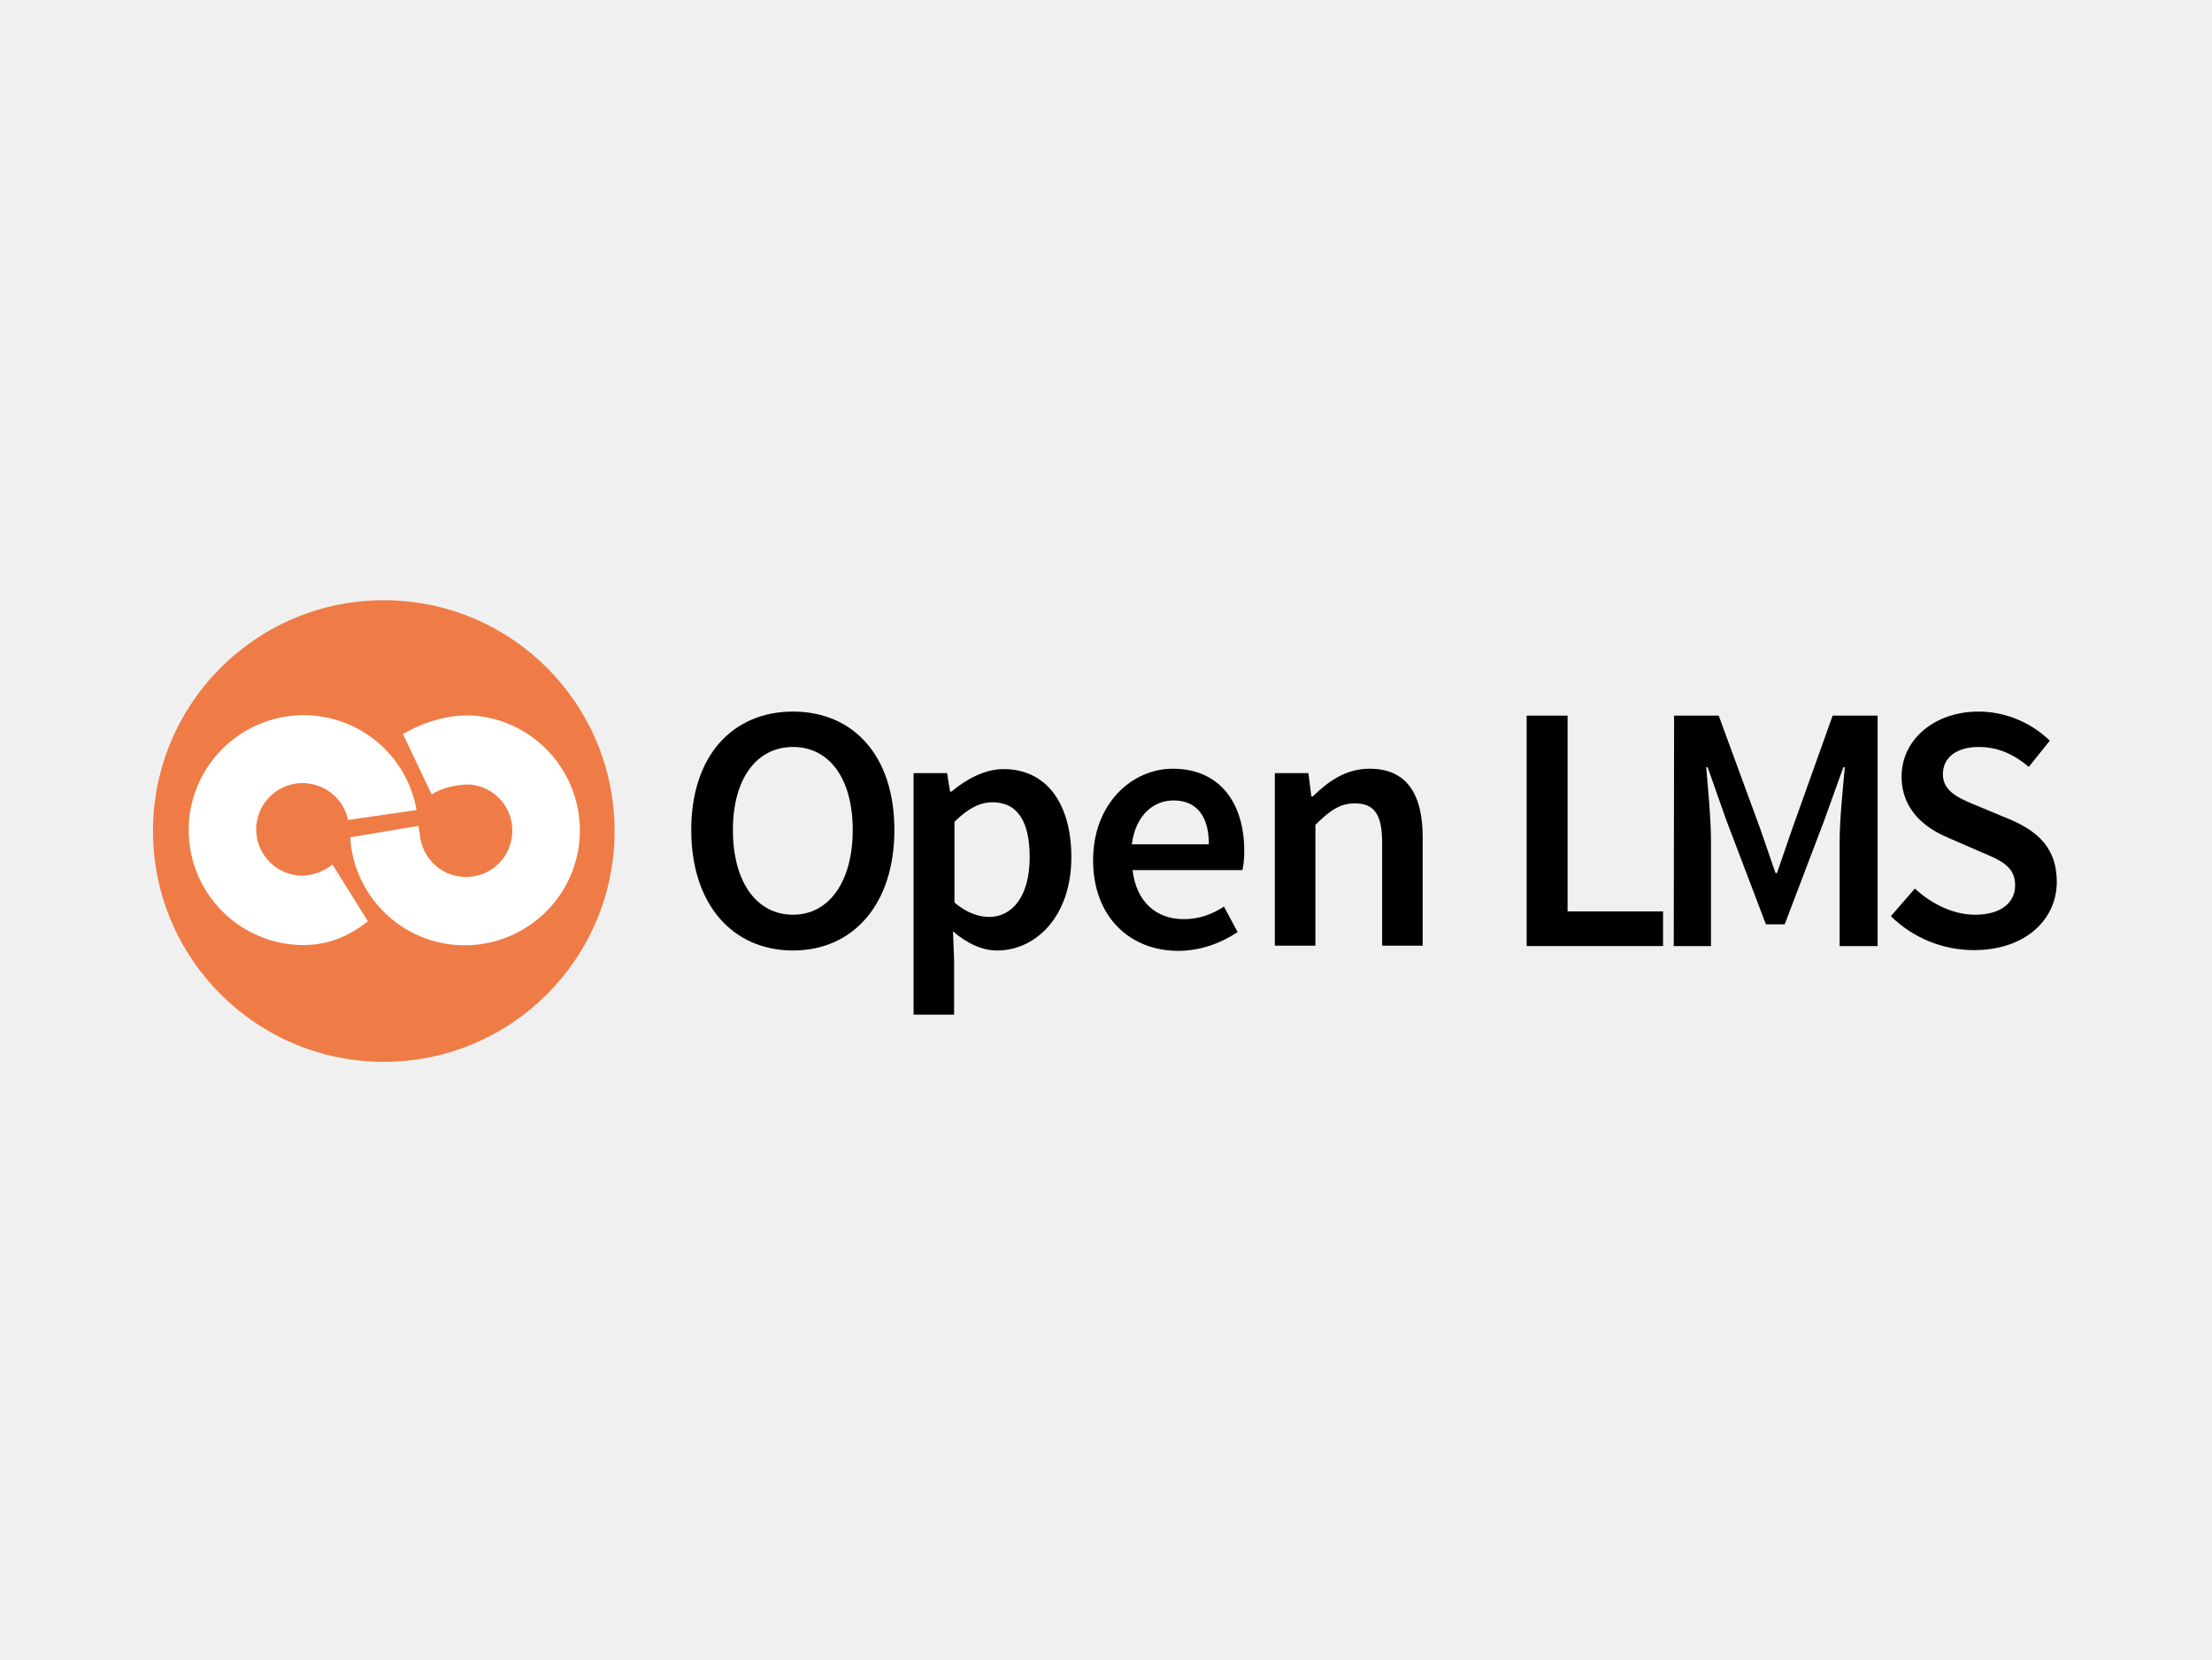
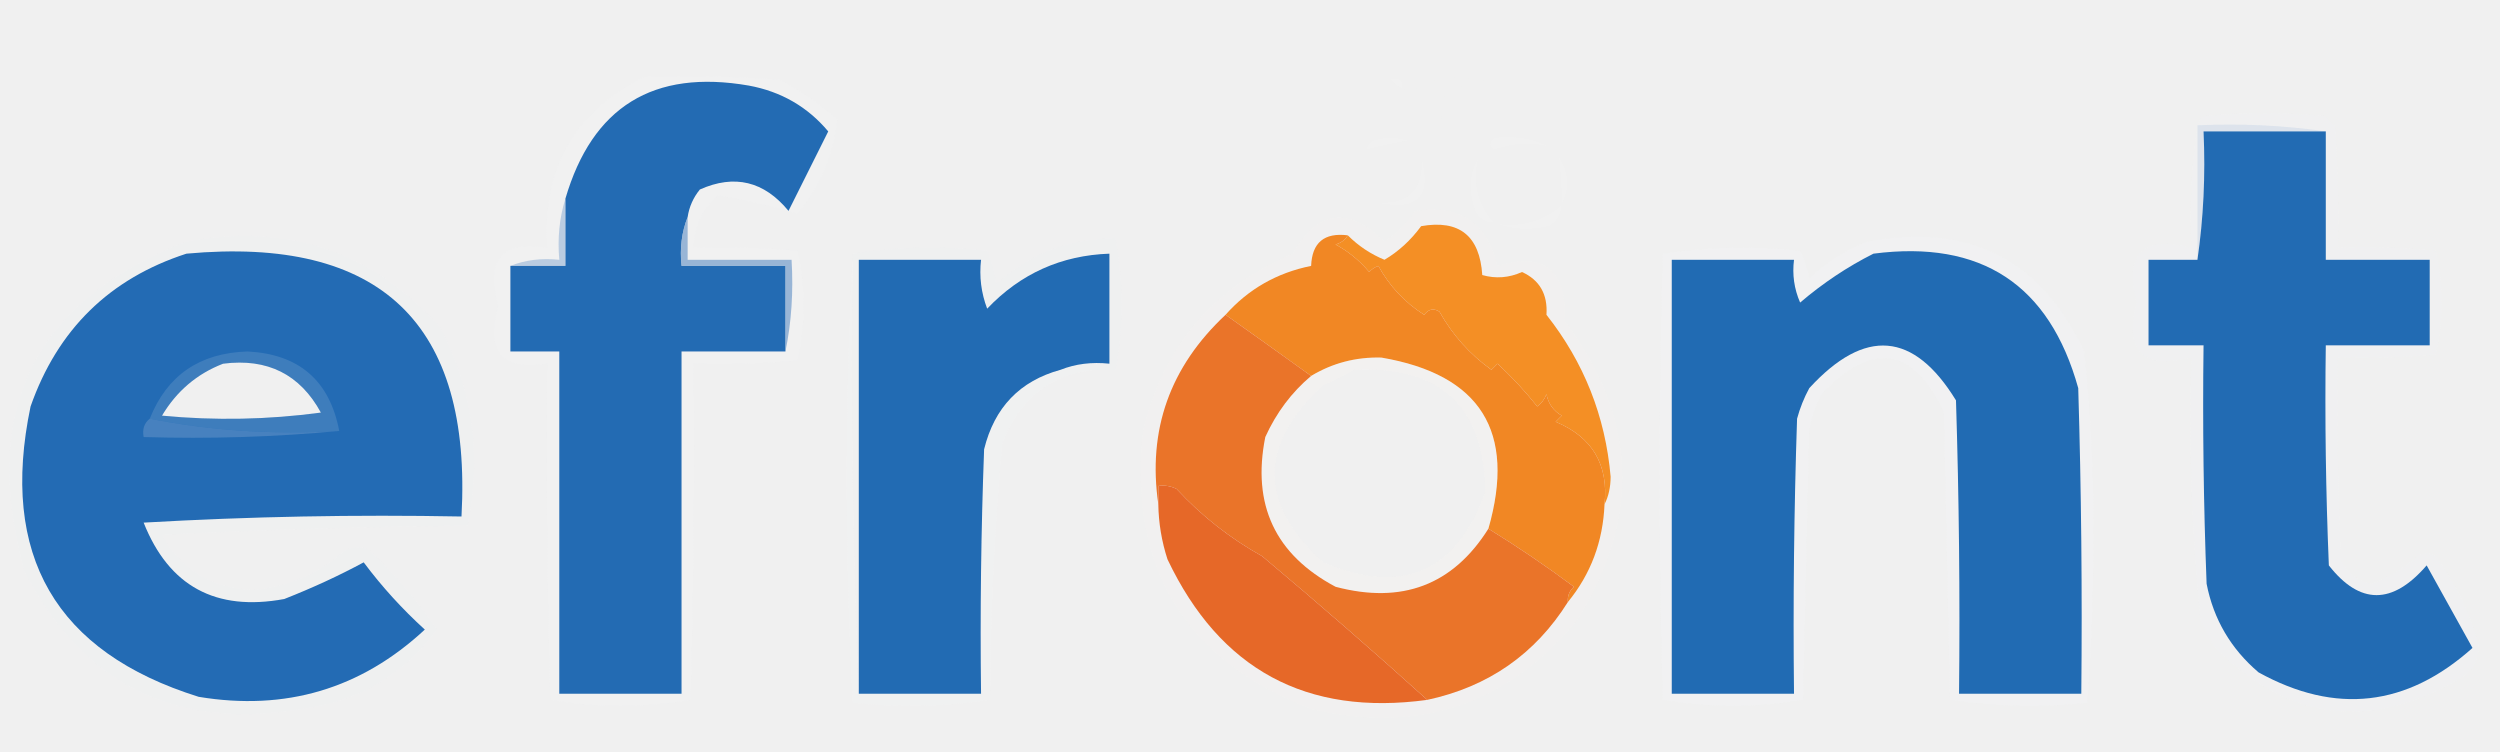
- <svg xmlns="http://www.w3.org/2000/svg" version="1.0" id="katman_1" x="0px" y="0px" viewBox="0 0 600 450" style="enable-background:new 0 0 600 450;" xml:space="preserve">
-   <style type="text/css">
- 	.st0{fill:#EF7C46;}
- 	.st1{fill:#FFFFFF;}
- </style>
-   <circle class="st0" cx="104.1" cy="225.4" r="62.6" />
+ <svg xmlns="http://www.w3.org/2000/svg" version="1.1" width="409px" height="123px" style="shape-rendering:geometricPrecision; text-rendering:geometricPrecision; image-rendering:optimizeQuality; fill-rule:evenodd; clip-rule:evenodd">
  <g>
-     <path class="st1" d="M51.2,223.8c0.8-17.2,15.3-30.5,32.5-29.8c14.9,0.7,26.8,11.6,29.3,25.7l-18.6,2.7c-1.1-5.5-5.9-9.7-11.8-10   c-6.9-0.3-12.8,5.1-13.1,12c-0.3,6.9,5.1,12.8,12,13.1c3.1,0.1,6.4-1.2,8.7-3l9.6,15.4c-5.6,4.3-11.2,6.7-18.9,6.4   C63.8,255.5,50.5,241,51.2,223.8z" />
-     <path class="st1" d="M113.5,224l0.4,2.4c0.5,5.6,4.7,10.4,10.5,11.3c6.9,1.1,13.3-3.5,14.4-10.4c1.1-6.9-3.5-13.3-10.4-14.4   c-3.1-0.5-8.7,0.7-11.3,2.6l-7.8-16.4c6.1-3.6,14.2-6,21.8-4.7c17,2.8,28.5,18.8,25.8,35.8c-2.8,17-18.8,28.5-35.8,25.8   c-14.7-2.4-25.3-14.7-26.1-28.9L113.5,224z" />
+     <path style="opacity:0.103" fill="#f3f6fa" d="M 105.5,12.5 C 112.841,12.334 120.174,12.5 127.5,13C 130.941,14.776 134.108,16.943 137,19.5C 136.423,25.176 134.256,30.343 130.5,35C 126.286,33.742 121.953,32.742 117.5,32C 114.931,34.188 113.597,37.021 113.5,40.5C 119.176,40.334 124.843,40.501 130.5,41C 131.833,47 131.833,53 130.5,59C 124.843,59.499 119.176,59.666 113.5,59.5C 113.667,77.836 113.5,96.17 113,114.5C 105.333,115.833 97.667,115.833 90,114.5C 89.5,96.17 89.333,77.836 89.5,59.5C 82.054,60.724 79.388,57.558 81.5,50C 79.388,42.442 82.054,39.276 89.5,40.5C 88.676,27.465 94.009,18.131 105.5,12.5 Z" />
  </g>
  <g>
-     <path d="M187.5,225.1c0-20.2,11.3-32.1,27.6-32.1c16.3,0,27.5,11.9,27.5,32.1c0,20.3-11.3,32.7-27.5,32.7   C198.8,257.8,187.5,245.4,187.5,225.1z M231.3,225.1c0-14-6.4-22.5-16.2-22.5c-9.8,0-16.3,8.5-16.3,22.5c0,14.1,6.4,23,16.3,23   C224.9,248.1,231.3,239.1,231.3,225.1z" />
-     <path d="M258.8,260.5v14.7h-11v-65.5h9.1l0.8,5h0.4c3.9-3.3,9-6.1,14.1-6.1c11.7,0,18.4,9.4,18.4,23.9c0,16.1-9.7,25.3-20.1,25.3   c-4.1,0-8.2-1.9-12-5.2L258.8,260.5z M268.3,248.7c6.2,0,11-5.5,11-16.2c0-9.4-3.1-14.9-10.1-14.9c-3.4,0-6.7,1.7-10.3,5.3v21.9   C262.2,247.6,265.5,248.7,268.3,248.7z" />
-     <path d="M318.1,208.5c12.7,0,19.4,9.2,19.4,22.3c0,2.1-0.2,4-0.5,5.2h-29.8c1,8.5,6.3,13.3,13.9,13.3c4,0,7.5-1.2,10.9-3.4l3.7,6.9   c-4.5,3-10.1,5.1-16.1,5.1c-13,0-23.1-9.1-23.1-24.6C296.5,217.9,307.1,208.5,318.1,208.5z M327.9,229c0-7.5-3.2-11.9-9.6-11.9   c-5.5,0-10.3,4.1-11.3,11.9H327.9z" />
-     <path d="M345.8,209.7h9.1l0.8,6.3h0.4c4.2-4.1,9-7.5,15.4-7.5c10,0,14.4,6.8,14.4,18.6v29.4h-11v-28c0-7.7-2.2-10.6-7.4-10.6   c-4.1,0-6.8,2-10.7,5.8v32.8h-11V209.7z" />
-     <path d="M414.1,194.1h11.1v53.1h25.9v9.4h-37V194.1z" />
-     <path d="M454.1,194.1h12.1l11.3,30.8l4.1,11.9h0.4l4.1-11.9l11-30.8h12.2v62.5H499v-28.6c0-5.8,0.9-14.1,1.4-19.9H500l-5.1,14.2   l-10.8,28.4h-5.1l-10.8-28.4l-5-14.2h-0.4c0.5,5.7,1.3,14.1,1.3,19.9v28.6h-10.1L454.1,194.1L454.1,194.1z" />
-     <path d="M519.4,241c4.5,4.2,10.5,7.1,16.3,7.1c7,0,10.9-3.2,10.9-8c0-5.2-4-6.8-9.7-9.2l-8.5-3.7c-6.2-2.6-12.6-7.5-12.6-16.6   c0-9.9,8.8-17.6,20.9-17.6c7.4,0,14.4,3.1,19.3,7.9l-5.7,7.1c-3.9-3.3-8.2-5.4-13.6-5.4c-5.9,0-9.7,2.8-9.7,7.4   c0,4.9,4.8,6.7,9.9,8.8l8.4,3.5c7.5,3.2,12.6,7.8,12.6,16.9c0,10.1-8.4,18.5-22.5,18.5c-8.4,0-16.5-3.3-22.5-9.2L519.4,241z" />
+     <path style="opacity:0.046" fill="#fefffe" d="M 229.5,14.5 C 228.711,14.217 228.044,13.717 227.5,13C 228.816,12.472 229.483,12.972 229.5,14.5 Z" />
+   </g>
+   <g>
+     <path style="opacity:0.031" fill="#fefffe" d="M 229.5,14.5 C 231.827,14.753 233.827,14.086 235.5,12.5C 237.672,12.676 240.005,12.842 242.5,13C 243.696,13.654 243.696,14.154 242.5,14.5C 237.259,13.242 235.093,15.242 236,20.5C 234.731,19.095 234.231,17.429 234.5,15.5C 232.585,15.784 230.919,15.451 229.5,14.5 Z" />
+   </g>
+   <g>
+     <path style="opacity:0.993" fill="#226ab3" d="M 112.5,35.5 C 111.527,37.948 111.194,40.615 111.5,43.5C 117.167,43.5 122.833,43.5 128.5,43.5C 128.5,48.167 128.5,52.833 128.5,57.5C 122.833,57.5 117.167,57.5 111.5,57.5C 111.5,76.167 111.5,94.833 111.5,113.5C 104.833,113.5 98.167,113.5 91.5,113.5C 91.5,94.833 91.5,76.167 91.5,57.5C 88.833,57.5 86.167,57.5 83.5,57.5C 83.5,52.833 83.5,48.167 83.5,43.5C 86.5,43.5 89.5,43.5 92.5,43.5C 92.5,39.833 92.5,36.167 92.5,32.5C 96.905,17.457 106.905,11.29 122.5,14C 127.786,14.973 132.12,17.473 135.5,21.5C 133.333,25.833 131.167,30.167 129,34.5C 125.002,29.642 120.169,28.476 114.5,31C 113.418,32.33 112.751,33.83 112.5,35.5 Z" />
+   </g>
+   <g>
+     <path style="opacity:0.101" fill="#f3f6fa" d="M 359.5,20.5 C 359.611,19.883 359.944,19.383 360.5,19C 367.167,18.333 373.833,18.333 380.5,19C 381,19.5 381.5,20 382,20.5C 382.5,27.158 382.666,33.825 382.5,40.5C 387.844,40.334 393.177,40.501 398.5,41C 399.833,46.667 399.833,52.333 398.5,58C 393.177,58.499 387.844,58.666 382.5,58.5C 382.333,69.505 382.5,80.505 383,91.5C 383.936,93.709 385.602,95.042 388,95.5C 390.742,94.43 393.242,92.93 395.5,91C 396.5,90.333 397.5,90.333 398.5,91C 401.774,95.381 404.107,100.214 405.5,105.5C 405.594,107.912 404.594,109.745 402.5,111C 387.471,119.771 373.971,117.938 362,105.5C 361.333,104.167 360.667,102.833 360,101.5C 358.551,87.239 358.051,72.906 358.5,58.5C 350.505,60.505 347.505,57.505 349.5,49.5C 347.505,41.495 350.505,38.495 358.5,40.5C 358.176,33.646 358.509,26.979 359.5,20.5 Z" />
+   </g>
+   <g>
+     <path style="opacity:0.038" fill="#fefffe" d="M 223.5,24.5 C 223.611,23.883 223.944,23.383 224.5,23C 226.5,22.333 228.5,22.333 230.5,23C 228.134,23.44 225.801,23.94 223.5,24.5 Z" />
+   </g>
+   <g>
+     <path style="opacity:0.041" fill="#fefffe" d="M 244.5,22.5 C 247.722,22.108 250.722,22.608 253.5,24C 250.511,23.292 247.511,23.459 244.5,24.5C 243.537,24.03 243.537,23.363 244.5,22.5 Z" />
+   </g>
+   <g>
+     <path style="opacity:0.304" fill="#afc5e1" d="M 359.5,20.5 C 366.687,20.175 373.687,20.509 380.5,21.5C 373.833,21.5 367.167,21.5 360.5,21.5C 360.825,28.687 360.491,35.687 359.5,42.5C 359.5,35.167 359.5,27.833 359.5,20.5 Z" />
+   </g>
+   <g>
+     <path style="opacity:0.994" fill="#216ab3" d="M 380.5,21.5 C 380.5,28.5 380.5,35.5 380.5,42.5C 386.167,42.5 391.833,42.5 397.5,42.5C 397.5,47.167 397.5,51.833 397.5,56.5C 391.833,56.5 386.167,56.5 380.5,56.5C 380.333,68.505 380.5,80.505 381,92.5C 386.074,98.983 391.407,98.983 397,92.5C 399.5,97 402,101.5 404.5,106C 393.766,115.62 382.1,116.953 369.5,110C 364.964,106.138 362.131,101.305 361,95.5C 360.5,82.504 360.333,69.504 360.5,56.5C 357.5,56.5 354.5,56.5 351.5,56.5C 351.5,51.833 351.5,47.167 351.5,42.5C 354.167,42.5 356.833,42.5 359.5,42.5C 360.491,35.687 360.825,28.687 360.5,21.5C 367.167,21.5 373.833,21.5 380.5,21.5 Z" />
+   </g>
+   <g>
+     <path style="opacity:0.032" fill="#fefffe" d="M 223.5,24.5 C 222.592,26.891 222.426,29.224 223,31.5C 221.046,28.994 221.213,26.66 223.5,24.5 Z" />
+   </g>
+   <g>
+     <path style="opacity:0.042" fill="#fefffe" d="M 232.5,25.5 C 234.484,32.347 231.817,34.847 224.5,33C 230.303,33.694 232.97,31.194 232.5,25.5 Z" />
+   </g>
+   <g>
+     <path style="opacity:0.038" fill="#fefffe" d="M 244.5,36.5 C 242.589,36.426 241.422,35.426 241,33.5C 240.126,30.621 240.46,27.955 242,25.5C 240.85,29.579 241.683,33.246 244.5,36.5 Z" />
+   </g>
+   <g>
+     <path style="opacity:0.037" fill="#fefffe" d="M 255.5,33.5 C 255.422,30.748 255.255,28.082 255,25.5C 256.743,28.156 256.909,30.822 255.5,33.5 Z" />
+   </g>
+   <g>
+     <path style="opacity:0.038" fill="#fefffe" d="M 255.5,33.5 C 255.489,35.017 254.823,36.184 253.5,37C 250.304,37.804 247.304,37.638 244.5,36.5C 248.753,37.193 252.419,36.193 255.5,33.5 Z" />
+   </g>
+   <g>
+     <path style="opacity:0.098" fill="#fef7f2" d="M 231.5,34.5 C 238.78,33.387 243.28,36.387 245,43.5C 252.69,41.17 256.357,44.17 256,52.5C 267.858,68.332 268.524,84.666 258,101.5C 246.628,115.31 232.128,120.143 214.5,116C 193.728,107.97 184.561,92.803 187,70.5C 190.272,56.726 198.438,47.059 211.5,41.5C 215.548,34.36 220.548,33.693 226.5,39.5C 228.521,38.145 230.188,36.479 231.5,34.5 Z M 221.5,60.5 C 235.661,59.832 242.828,66.499 243,80.5C 238.235,93.645 229.402,97.479 216.5,92C 205.852,82.427 205.852,72.76 216.5,63C 218.315,62.243 219.981,61.41 221.5,60.5 Z" />
+   </g>
+   <g>
+     <path style="opacity:0.085" fill="#e7eef6" d="M 182.5,60.5 C 179.5,60.5 176.5,60.5 173.5,60.5C 175.948,59.527 178.615,59.194 181.5,59.5C 181.5,53.5 181.5,47.5 181.5,41.5C 173.612,41.777 166.945,44.777 161.5,50.5C 160.52,47.913 160.187,45.247 160.5,42.5C 153.833,42.5 147.167,42.5 140.5,42.5C 140.5,66.167 140.5,89.833 140.5,113.5C 139.502,89.672 139.169,65.672 139.5,41.5C 146.655,40.345 153.988,40.178 161.5,41C 162.249,42.734 162.749,44.567 163,46.5C 168.549,41.43 175.049,38.93 182.5,39C 183.827,46.265 183.827,53.432 182.5,60.5 Z" />
+   </g>
+   <g>
+     <path style="opacity:0.99" fill="#f48e23" d="M 262.5,82.5 C 263.177,76.016 260.51,71.516 254.5,69C 254.833,68.667 255.167,68.333 255.5,68C 254.151,67.228 253.318,66.061 253,64.5C 252.692,65.308 252.192,65.975 251.5,66.5C 249.534,64.032 247.368,61.699 245,59.5C 244.667,59.833 244.333,60.167 244,60.5C 240.454,57.955 237.621,54.788 235.5,51C 234.551,50.383 233.718,50.549 233,51.5C 229.823,49.489 227.323,46.822 225.5,43.5C 224.914,43.709 224.414,44.043 224,44.5C 222.442,42.641 220.609,41.141 218.5,40C 219.416,39.722 220.082,39.222 220.5,38.5C 222.235,40.235 224.235,41.568 226.5,42.5C 228.801,41.143 230.801,39.31 232.5,37C 238.744,35.903 242.078,38.57 242.5,45C 244.713,45.626 246.88,45.459 249,44.5C 251.892,45.82 253.225,48.154 253,51.5C 259.139,59.279 262.639,68.113 263.5,78C 263.492,79.707 263.158,81.207 262.5,82.5 Z" />
+   </g>
+   <g>
+     <path style="opacity:0.09" fill="#edf2f8" d="M 30.5,39.5 C 47.059,36.424 60.893,41.09 72,53.5C 77.366,63.81 78.866,74.643 76.5,86C 59.823,86.167 43.157,86.667 26.5,87.5C 29.719,93.261 34.719,96.261 41.5,96.5C 47.231,95.966 52.231,93.8 56.5,90C 57.833,89.333 59.167,89.333 60.5,90C 64.646,93.981 68.313,98.314 71.5,103C 66.096,110.377 58.762,114.71 49.5,116C 28.694,119.513 13.527,112.013 4,93.5C -3.33,67.163 5.503,49.163 30.5,39.5 Z M 36.5,59.5 C 43.747,58.57 49.081,61.236 52.5,67.5C 43.852,68.665 35.186,68.832 26.5,68C 28.896,63.982 32.23,61.148 36.5,59.5 Z" />
+   </g>
+   <g>
+     <path style="opacity:0.984" fill="#f18521" d="M 220.5,38.5 C 220.082,39.222 219.416,39.722 218.5,40C 220.609,41.141 222.442,42.641 224,44.5C 224.414,44.043 224.914,43.709 225.5,43.5C 227.323,46.822 229.823,49.489 233,51.5C 233.718,50.549 234.551,50.383 235.5,51C 237.621,54.788 240.454,57.955 244,60.5C 244.333,60.167 244.667,59.833 245,59.5C 247.368,61.699 249.534,64.032 251.5,66.5C 252.192,65.975 252.692,65.308 253,64.5C 253.318,66.061 254.151,67.228 255.5,68C 255.167,68.333 254.833,68.667 254.5,69C 260.51,71.516 263.177,76.016 262.5,82.5C 262.25,88.593 260.25,93.926 256.5,98.5C 256.414,97.504 256.748,96.671 257.5,96C 252.952,92.612 248.286,89.445 243.5,86.5C 248.06,70.613 242.226,61.279 226,58.5C 221.844,58.387 218.011,59.387 214.5,61.5C 209.905,58.19 205.239,54.857 200.5,51.5C 204.224,47.301 208.891,44.635 214.5,43.5C 214.651,39.686 216.651,38.019 220.5,38.5 Z" />
+   </g>
+   <g>
+     <path style="opacity:0.114" fill="#f4f7fb" d="M 305.5,39.5 C 322.149,36.406 333.982,42.406 341,57.5C 342.102,67.786 342.602,78.119 342.5,88.5C 342.493,97.409 342.16,106.242 341.5,115C 333.92,115.813 326.42,115.647 319,114.5C 318.667,98.833 318.333,83.167 318,67.5C 313.023,56.766 306.356,55.766 298,64.5C 297.027,66.392 296.36,68.392 296,70.5C 295.667,85.167 295.333,99.833 295,114.5C 287.333,115.833 279.667,115.833 272,114.5C 271.333,90.167 271.333,65.833 272,41.5C 279.42,40.353 286.92,40.187 294.5,41C 295.227,42.399 295.727,43.899 296,45.5C 298.843,42.837 302.009,40.837 305.5,39.5 Z" />
+   </g>
+   <g>
+     <path style="opacity:0.099" fill="#f9fbfd" d="M 139.5,41.5 C 139.169,65.672 139.502,89.672 140.5,113.5C 147.167,113.5 153.833,113.5 160.5,113.5C 160.333,100.163 160.5,86.829 161,73.5C 162.685,66.65 166.852,62.317 173.5,60.5C 176.5,60.5 179.5,60.5 182.5,60.5C 173.519,60.078 167.353,64.078 164,72.5C 162.719,86.432 162.052,100.432 162,114.5C 154.58,115.647 147.08,115.813 139.5,115C 138.169,90.402 138.169,65.902 139.5,41.5 Z" />
+   </g>
+   <g>
+     <path style="opacity:0.991" fill="#216ab3" d="M 30.5,41.5 C 62.255,38.592 77.255,52.925 75.5,84.5C 58.154,84.167 40.821,84.501 23.5,85.5C 27.628,95.901 35.294,100.068 46.5,98C 51.127,96.18 55.461,94.18 59.5,92C 62.464,95.966 65.797,99.632 69.5,103C 59.063,112.696 46.73,116.362 32.5,114C 9.077,106.675 -0.09,90.842 5,66.5C 9.417,53.915 17.918,45.582 30.5,41.5 Z M 36.5,59.5 C 32.23,61.148 28.896,63.982 26.5,68C 35.186,68.832 43.852,68.665 52.5,67.5C 49.081,61.236 43.747,58.57 36.5,59.5 Z" />
+   </g>
+   <g>
+     <path style="opacity:0.498" fill="#83a7d1" d="M 92.5,32.5 C 92.5,36.167 92.5,39.833 92.5,43.5C 89.5,43.5 86.5,43.5 83.5,43.5C 85.948,42.527 88.615,42.194 91.5,42.5C 91.187,38.958 91.521,35.625 92.5,32.5 Z" />
+   </g>
+   <g>
+     <path style="opacity:0.994" fill="#206ab3" d="M 306.5,41.5 C 324.118,39.215 335.284,46.548 340,63.5C 340.5,80.163 340.667,96.83 340.5,113.5C 333.833,113.5 327.167,113.5 320.5,113.5C 320.667,97.496 320.5,81.496 320,65.5C 313.095,54.247 305.095,53.58 296,63.5C 295.138,65.087 294.471,66.754 294,68.5C 293.5,83.496 293.333,98.496 293.5,113.5C 286.833,113.5 280.167,113.5 273.5,113.5C 273.5,89.833 273.5,66.167 273.5,42.5C 280.167,42.5 286.833,42.5 293.5,42.5C 293.192,44.924 293.526,47.257 294.5,49.5C 298.255,46.302 302.255,43.635 306.5,41.5 Z" />
+   </g>
+   <g>
+     <path style="opacity:0.994" fill="#216ab3" d="M 173.5,60.5 C 166.852,62.317 162.685,66.65 161,73.5C 160.5,86.829 160.333,100.163 160.5,113.5C 153.833,113.5 147.167,113.5 140.5,113.5C 140.5,89.833 140.5,66.167 140.5,42.5C 147.167,42.5 153.833,42.5 160.5,42.5C 160.187,45.247 160.52,47.913 161.5,50.5C 166.945,44.777 173.612,41.777 181.5,41.5C 181.5,47.5 181.5,53.5 181.5,59.5C 178.615,59.194 175.948,59.527 173.5,60.5 Z" />
+   </g>
+   <g>
+     <path style="opacity:0.675" fill="#6e99ca" d="M 112.5,35.5 C 112.5,37.833 112.5,40.167 112.5,42.5C 118.167,42.5 123.833,42.5 129.5,42.5C 129.821,47.695 129.487,52.695 128.5,57.5C 128.5,52.833 128.5,48.167 128.5,43.5C 122.833,43.5 117.167,43.5 111.5,43.5C 111.194,40.615 111.527,37.948 112.5,35.5 Z" />
+   </g>
+   <g>
+     <path style="opacity:0.128" fill="#f6f8fb" d="M 55.5,70.5 C 44.779,71.142 34.446,70.475 24.5,68.5C 27.326,61.404 32.659,57.738 40.5,57.5C 48.928,57.931 53.928,62.264 55.5,70.5 Z M 36.5,59.5 C 32.23,61.148 28.896,63.982 26.5,68C 35.186,68.832 43.852,68.665 52.5,67.5C 49.081,61.236 43.747,58.57 36.5,59.5 Z" />
+   </g>
+   <g>
+     <path style="opacity:0.108" fill="#fef6f0" d="M 243.5,86.5 C 237.705,95.712 229.371,98.878 218.5,96C 208.62,90.738 204.787,82.572 207,71.5C 208.803,67.522 211.303,64.189 214.5,61.5C 218.011,59.387 221.844,58.387 226,58.5C 242.226,61.279 248.06,70.613 243.5,86.5 Z M 221.5,60.5 C 219.981,61.41 218.315,62.243 216.5,63C 205.852,72.76 205.852,82.427 216.5,92C 229.402,97.479 238.235,93.645 243,80.5C 242.828,66.499 235.661,59.832 221.5,60.5 Z" />
+   </g>
+   <g>
+     <path style="opacity:0.979" fill="#ea7125" d="M 200.5,51.5 C 205.239,54.857 209.905,58.19 214.5,61.5C 211.303,64.189 208.803,67.522 207,71.5C 204.787,82.572 208.62,90.738 218.5,96C 229.371,98.878 237.705,95.712 243.5,86.5C 248.286,89.445 252.952,92.612 257.5,96C 256.748,96.671 256.414,97.504 256.5,98.5C 251.149,107.021 243.482,112.354 233.5,114.5C 224.738,106.583 215.738,98.75 206.5,91C 201.235,88.065 196.568,84.399 192.5,80C 191.552,79.517 190.552,79.35 189.5,79.5C 189.5,80.5 189.5,81.5 189.5,82.5C 187.727,70.352 191.394,60.019 200.5,51.5 Z" />
+   </g>
+   <g>
+     <path style="opacity:0.595" fill="#5f91c6" d="M 24.5,68.5 C 34.446,70.475 44.779,71.142 55.5,70.5C 45.013,71.494 34.346,71.828 23.5,71.5C 23.263,70.209 23.596,69.209 24.5,68.5 Z" />
+   </g>
+   <g>
+     <path style="opacity:0.983" fill="#e66625" d="M 233.5,114.5 C 213.733,117.2 199.566,109.533 191,91.5C 190.047,88.568 189.547,85.568 189.5,82.5C 189.5,81.5 189.5,80.5 189.5,79.5C 190.552,79.35 191.552,79.517 192.5,80C 196.568,84.399 201.235,88.065 206.5,91C 215.738,98.75 224.738,106.583 233.5,114.5 Z" />
  </g>
</svg>
